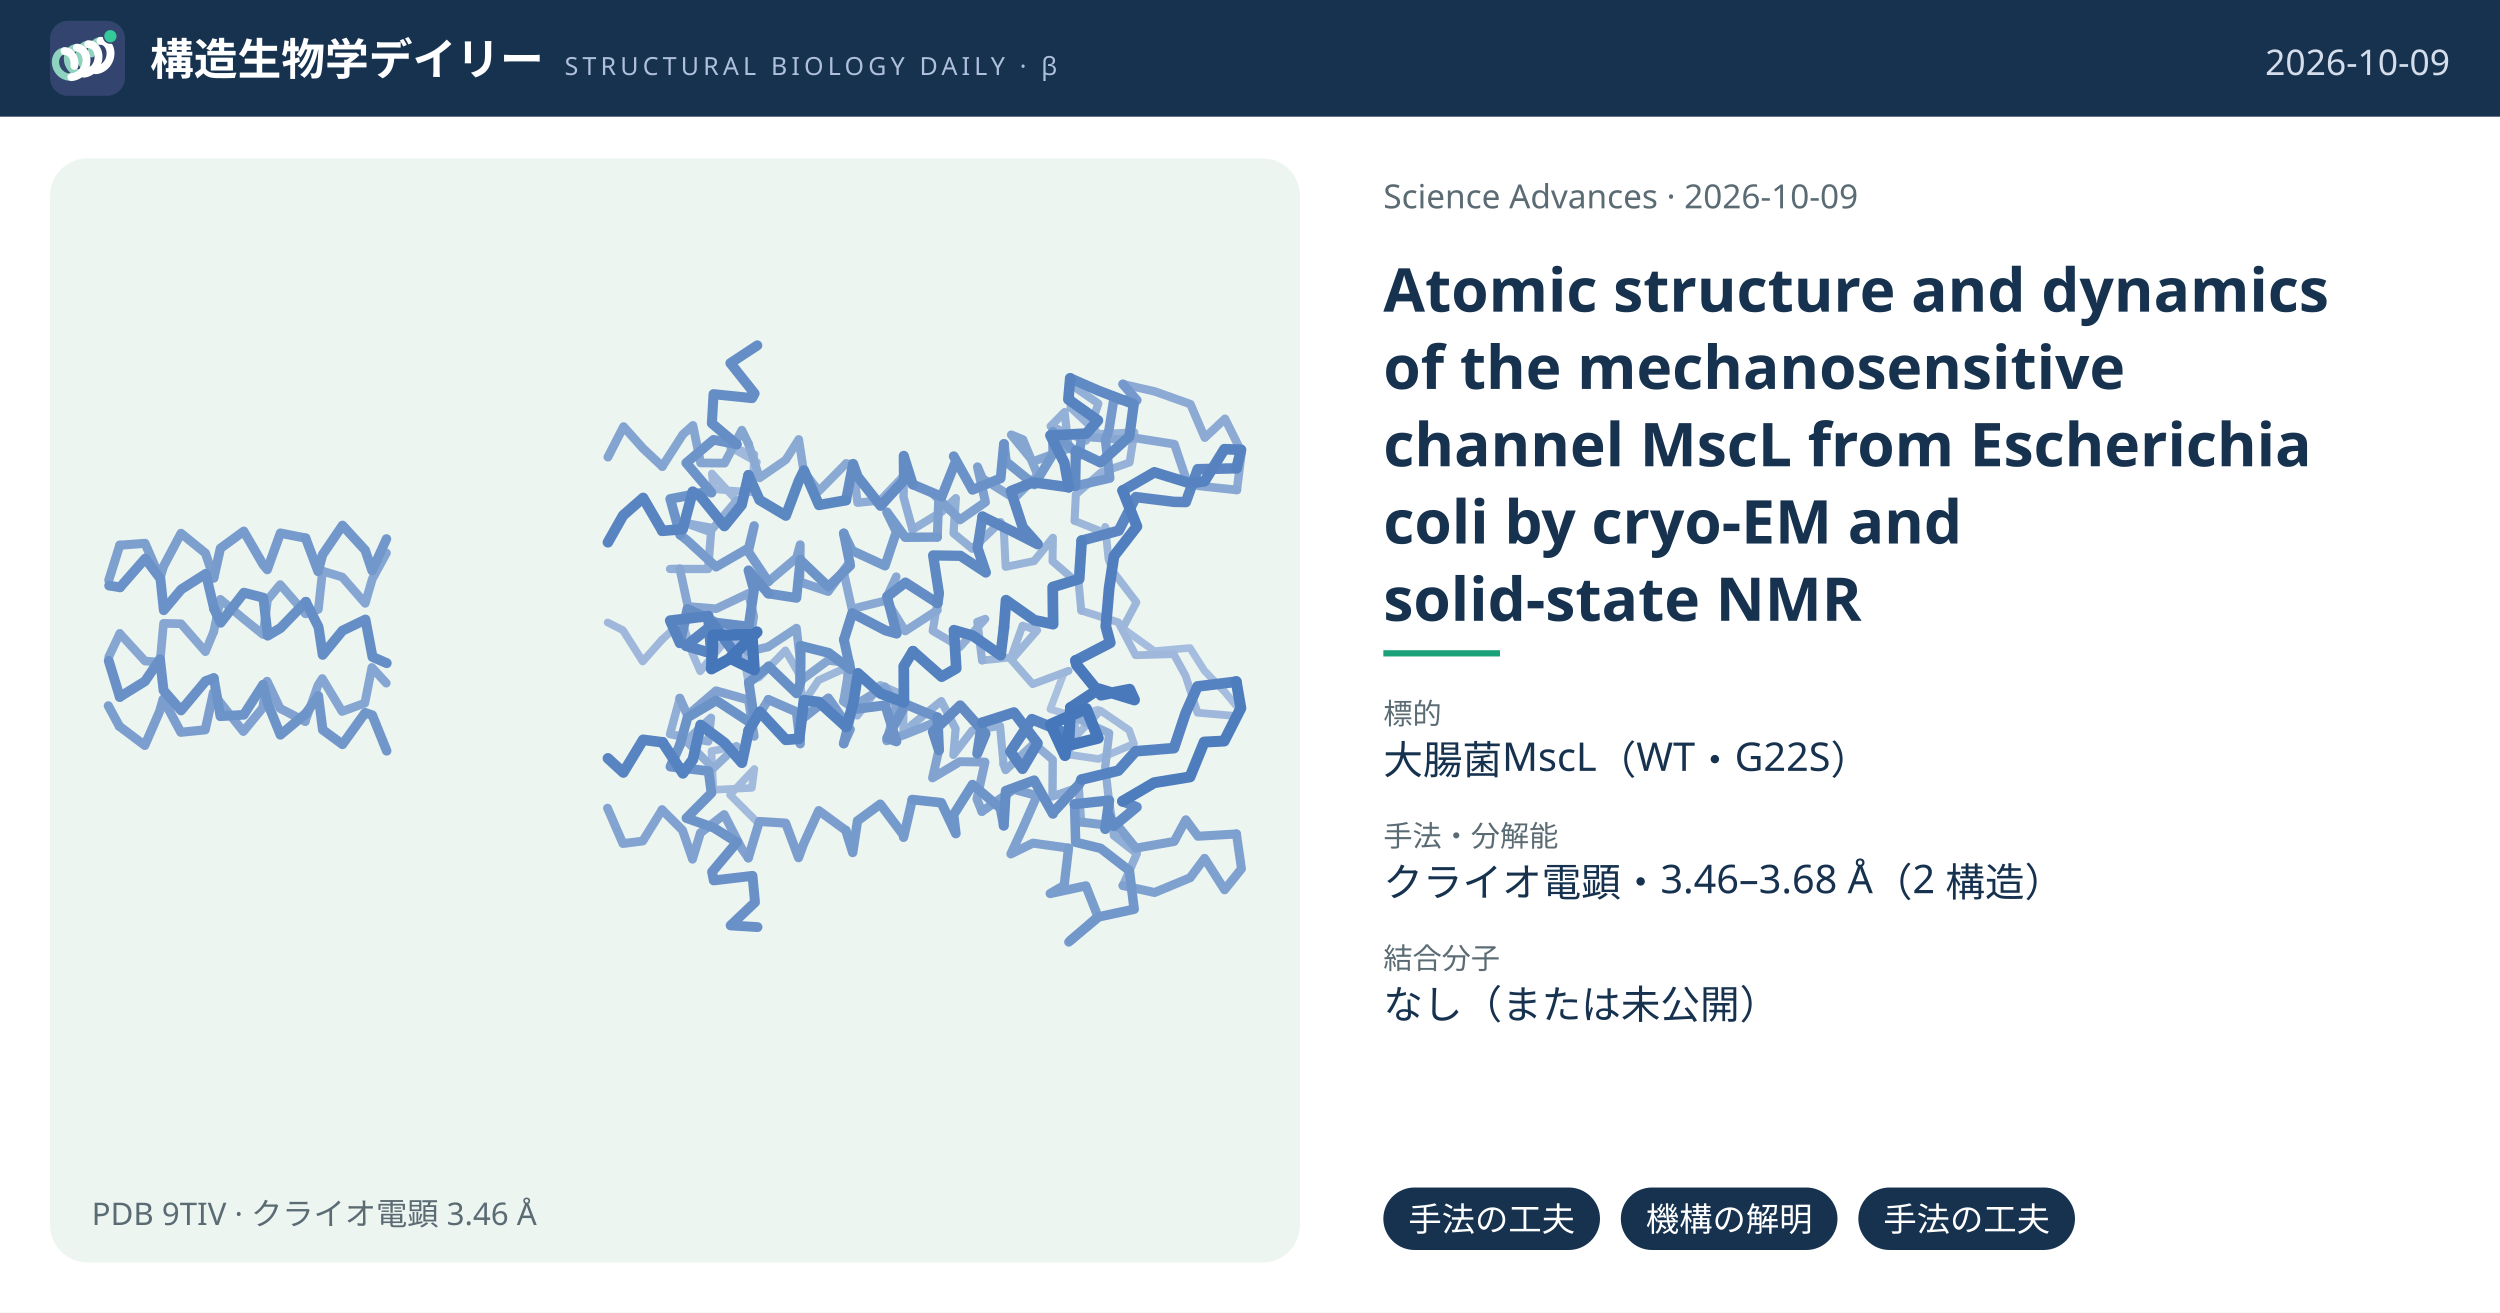
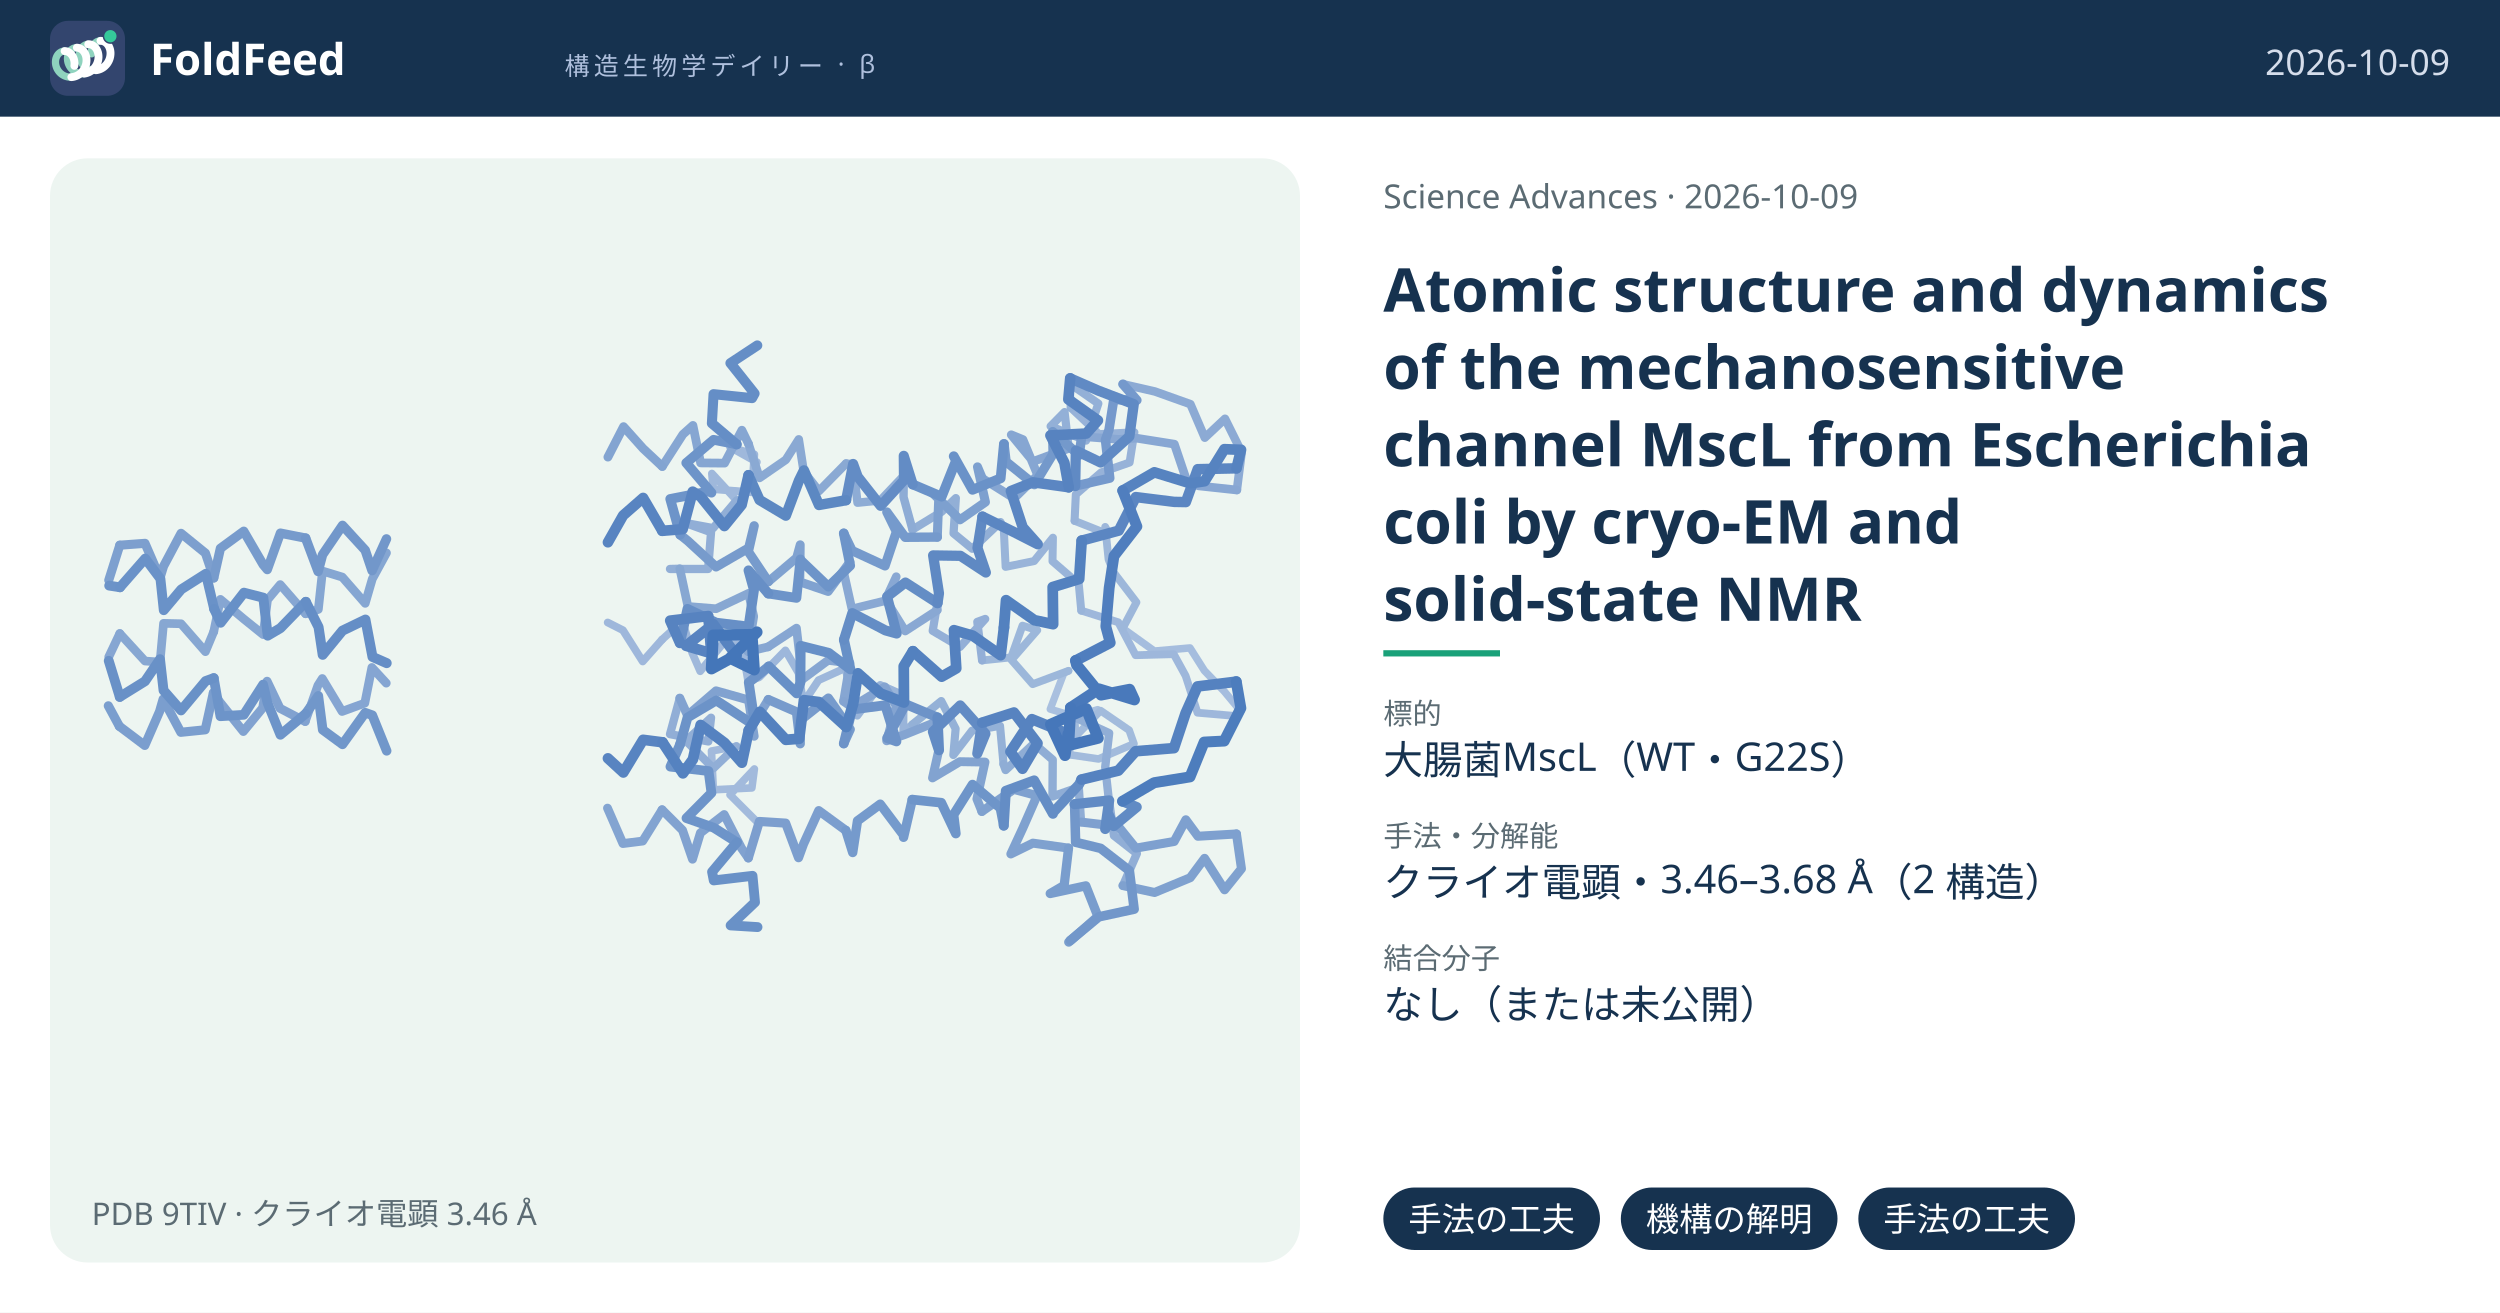
<svg xmlns="http://www.w3.org/2000/svg" width="1200" height="630" viewBox="0 0 1200 630" font-family="'Hiragino Sans','Hiragino Kaku Gothic ProN','Noto Sans JP','Yu Gothic',Meiryo,sans-serif">
  <rect width="1200" height="630" fill="#FFFFFF" />
  <rect width="1200" height="56" fill="#16324F" />
  <rect x="24" y="10" width="36" height="36" rx="8.64" fill="#33456E" />
  <path d="M31.02,24.52L30.59,24.55M30.59,24.55L30.18,24.61M30.18,24.61L29.77,24.73M29.77,24.73L29.37,24.89M29.37,24.89L28.99,25.10M28.99,25.10L28.63,25.35M28.63,25.35L28.28,25.64M28.28,25.64L27.97,25.96M27.97,25.96L27.68,26.33M27.68,26.33L27.42,26.72M27.42,26.72L27.20,27.15M27.20,27.15L27.01,27.61M27.01,27.61L26.85,28.08M26.85,28.08L26.74,28.58M26.74,28.58L26.66,29.10M26.66,29.10L26.63,29.62M26.63,29.62L26.64,30.16M26.64,30.16L26.69,30.70M26.69,30.70L26.78,31.24M26.78,31.24L26.92,31.78M26.92,31.78L27.09,32.31M27.09,32.31L27.31,32.83M27.31,32.83L27.57,33.33M27.57,33.33L27.87,33.81M27.87,33.81L28.20,34.27M28.20,34.27L28.57,34.71M28.57,34.71L28.98,35.12M28.98,35.12L29.41,35.49M29.41,35.49L29.88,35.83M29.88,35.83L30.36,36.13M30.36,36.13L30.88,36.39M30.88,36.39L31.41,36.61M31.41,36.61L31.96,36.78M31.96,36.78L32.52,36.91M32.52,36.91L33.09,36.99M33.09,36.99L33.67,37.03M33.67,37.03L34.25,37.02M36.90,22.88L36.48,22.89M36.48,22.89L36.06,22.94M36.06,22.94L35.64,23.05M35.64,23.05L35.24,23.20M35.24,23.20L34.86,23.39M34.86,23.39L34.49,23.63M34.49,23.63L34.14,23.90M34.14,23.90L33.82,24.22M33.82,24.22L33.52,24.57M33.52,24.57L33.25,24.96M33.25,24.96L33.02,25.38M33.02,25.38L32.82,25.83M32.82,25.83L32.65,26.30M32.65,26.30L32.53,26.79M32.53,26.79L32.44,27.30M32.44,27.30L32.40,27.83M32.40,27.83L32.39,28.36M32.39,28.36L32.43,28.90M32.43,28.90L32.51,29.44M32.51,29.44L32.63,29.98M32.63,29.98L32.80,30.51M32.80,30.51L33.01,31.03M33.01,31.03L33.25,31.54M33.25,31.54L33.54,32.03M33.54,32.03L33.86,32.50M33.86,32.50L34.22,32.94M34.22,32.94L34.62,33.36M34.62,33.36L35.04,33.74M35.04,33.74L35.50,34.09M35.50,34.09L35.98,34.40M35.98,34.40L36.49,34.67M36.49,34.67L37.01,34.90M37.01,34.90L37.56,35.09M37.56,35.09L38.12,35.23M38.12,35.23L38.68,35.33M38.68,35.33L39.26,35.38M39.26,35.38L39.84,35.38M39.84,35.38L40.42,35.33M42.36,21.24L41.93,21.28M41.93,21.28L41.52,21.37M41.52,21.37L41.12,21.50M41.12,21.50L40.72,21.68M40.72,21.68L40.35,21.91M40.35,21.91L40.00,22.17M40.00,22.17L39.67,22.48M39.67,22.48L39.36,22.82M39.36,22.82L39.09,23.20M39.09,23.20L38.84,23.61M38.84,23.61L38.63,24.05M38.63,24.05L38.46,24.52M38.46,24.52L38.32,25.00M38.32,25.00L38.22,25.51M38.22,25.51L38.17,26.03M38.17,26.03L38.15,26.56M38.15,26.56L38.18,27.10M38.18,27.10L38.24,27.64M38.24,27.64L38.35,28.18M38.35,28.18L38.51,28.71M38.51,28.71L38.70,29.24M38.70,29.24L38.94,29.75M38.94,29.75L39.21,30.25M39.21,30.25L39.53,30.72M39.53,30.72L39.88,31.17M39.88,31.17L40.26,31.60M40.26,31.60L40.68,31.99M40.68,31.99L41.13,32.35M41.13,32.35L41.60,32.67M41.60,32.67L42.10,32.95M42.10,32.95L42.62,33.20M42.62,33.20L43.16,33.40M43.16,33.40L43.72,33.55M43.72,33.55L44.28,33.66M44.28,33.66L44.86,33.72M44.86,33.72L45.43,33.74M45.43,33.74L46.01,33.71M48.24,19.59L47.81,19.62M47.81,19.62L47.40,19.69M47.40,19.69L46.99,19.81M46.99,19.81L46.59,19.98M46.59,19.98L46.22,20.19M46.22,20.19L45.86,20.45M45.86,20.45L45.52,20.74M45.52,20.74L45.21,21.08M45.21,21.08L44.92,21.45M44.92,21.45L44.67,21.85M44.67,21.85L44.45,22.28M44.45,22.28L44.26,22.74M44.26,22.74L44.12,23.22M44.12,23.22L44.01,23.72M44.01,23.72L43.94,24.23M43.94,24.23L43.91,24.76M43.91,24.76L43.92,25.30M43.92,25.30L43.98,25.84" stroke="#8FD3BE" stroke-width="3.48" stroke-linecap="round" fill="none" />
  <path d="M35.70,31.60L35.76,31.02M35.76,31.02L35.77,30.43M35.77,30.43L35.74,29.86M35.74,29.86L35.67,29.30M35.67,29.30L35.56,28.76M35.56,28.76L35.42,28.23M35.42,28.23L35.23,27.73M35.23,27.73L35.01,27.25M35.01,27.25L34.76,26.81M34.76,26.81L34.47,26.39M34.47,26.39L34.16,26.02M34.16,26.02L33.82,25.68M33.82,25.68L33.46,25.38M33.46,25.38L33.09,25.12M33.09,25.12L32.69,24.91M32.69,24.91L32.28,24.74M32.28,24.74L31.87,24.62M31.87,24.62L31.44,24.55M31.44,24.55L31.02,24.52M34.25,37.02L34.82,36.96M34.82,36.96L35.40,36.85M35.40,36.85L35.96,36.70M35.96,36.70L36.52,36.50M36.52,36.50L37.06,36.25M37.06,36.25L37.58,35.97M37.58,35.97L38.08,35.64M38.08,35.64L38.55,35.27M38.55,35.27L39.00,34.87M39.00,34.87L39.42,34.43M39.42,34.43L39.80,33.96M39.80,33.96L40.15,33.47M40.15,33.47L40.47,32.95M40.47,32.95L40.74,32.41M40.74,32.41L40.98,31.85M40.98,31.85L41.17,31.28M41.17,31.28L41.33,30.71M41.33,30.71L41.44,30.12M41.44,30.12L41.50,29.54M41.50,29.54L41.53,28.95M41.53,28.95L41.51,28.38M41.51,28.38L41.46,27.81M41.46,27.81L41.36,27.26M41.36,27.26L41.22,26.73M41.22,26.73L41.05,26.22M41.05,26.22L40.84,25.74M40.84,25.74L40.59,25.28M40.59,25.28L40.32,24.86M40.32,24.86L40.01,24.47M40.01,24.47L39.68,24.12M39.68,24.12L39.33,23.81M39.33,23.81L38.96,23.54M38.96,23.54L38.56,23.32M38.56,23.32L38.16,23.14M38.16,23.14L37.75,23.01M37.75,23.01L37.32,22.92M37.32,22.92L36.90,22.88M40.42,35.33L41.00,35.24M41.00,35.24L41.56,35.10M41.56,35.10L42.12,34.91M42.12,34.91L42.67,34.68M42.67,34.68L43.19,34.41M43.19,34.41L43.70,34.09M43.70,34.09L44.18,33.74M44.18,33.74L44.64,33.34M44.64,33.34L45.06,32.91M45.06,32.91L45.46,32.46M45.46,32.46L45.82,31.97M45.82,31.97L46.14,31.46M46.14,31.46L46.43,30.92M46.43,30.92L46.67,30.37M46.67,30.37L46.88,29.80M46.88,29.80L47.05,29.23M47.05,29.23L47.17,28.64M47.17,28.64L47.25,28.06M47.25,28.06L47.29,27.47M47.29,27.47L47.28,26.90M47.28,26.90L47.24,26.33M47.24,26.33L47.15,25.77M47.15,25.77L47.03,25.24M47.03,25.24L46.86,24.72M46.86,24.72L46.66,24.23M46.66,24.23L46.43,23.77M46.43,23.77L46.16,23.33M46.16,23.33L45.86,22.94M45.86,22.94L45.54,22.57M45.54,22.57L45.19,22.25M45.19,22.25L44.82,21.97M44.82,21.97L44.44,21.73M44.44,21.73L44.04,21.54M44.04,21.54L43.62,21.39M43.62,21.39L43.20,21.29M43.20,21.29L42.78,21.24M42.78,21.24L42.36,21.24M46.01,33.71L46.59,33.63M46.59,33.63L47.16,33.50M47.16,33.50L47.72,33.33M47.72,33.33L48.27,33.11M48.27,33.11L48.80,32.84M48.80,32.84L49.32,32.54M49.32,32.54L49.80,32.20M49.80,32.20L50.27,31.81M50.27,31.81L50.70,31.39M50.70,31.39L51.11,30.94M51.11,30.94L51.48,30.46M51.48,30.46L51.81,29.96M51.81,29.96L52.11,29.43M52.11,29.43L52.37,28.88M52.37,28.88L52.59,28.32M52.59,28.32L52.76,27.75M52.76,27.75L52.90,27.16M52.90,27.16L52.99,26.58M52.99,26.58L53.04,25.99M53.04,25.99L53.05,25.41M53.05,25.41L53.02,24.84M53.02,24.84L52.94,24.28M52.94,24.28L52.83,23.74M52.83,23.74L52.67,23.22M52.67,23.22L52.48,22.72M52.48,22.72L52.26,22.25M52.26,22.25L52.00,21.81M52.00,21.81L51.71,21.40M51.71,21.40L51.40,21.03M51.40,21.03L51.05,20.69M51.05,20.69L50.69,20.40M50.69,20.40L50.31,20.15M50.31,20.15L49.91,19.95M49.91,19.95L49.50,19.79M49.50,19.79L49.09,19.67M49.09,19.67L48.66,19.61M48.66,19.61L48.24,19.59" stroke="#FFFFFF" stroke-width="3.78" stroke-linecap="round" fill="none" />
  <circle cx="52.98" cy="17.38" r="3.31" fill="#35C99A" stroke="#33456E" stroke-width="0.72" />
-   <text x="72" y="36" font-size="21" font-weight="700" fill="#FFFFFF">構造生物学デイリー</text>
-   <text x="271" y="36" font-size="12" letter-spacing="2" fill="#AFC0DD">STRUCTURAL BIOLOGY DAILY · β</text>
+   <text x="72" y="36" font-size="21" font-weight="700" fill="#FFFFFF">FoldFeed</text>
+   <text x="271" y="36" font-size="12" letter-spacing="2" fill="#AFC0DD">構造生物学デイリー · β</text>
  <text x="1176" y="36" font-size="17" fill="#D5DDEB" text-anchor="end">2026-10-09</text>
  <rect x="24" y="76" width="600" height="530" rx="18" fill="#EDF5F1" />
  <g fill="none" stroke-linecap="round" stroke-linejoin="round">
    <polyline points="512.9,322.0 510.7,323.0 504.1,340.4 521.1,345.5 526.9,340.6 512.8,344.8 513.6,362.3" stroke="#a9c0df" stroke-width="3.52" />
    <polyline points="538.9,301.6 554.1,312.5 571.2,311.0 578.1,321.9 587.6,331.8 595.6,341.4 593.4,343.7" stroke="#a5bdde" stroke-width="3.60" />
    <polyline points="513.6,362.3 527.3,364.3 544.3,357.0 542.0,350.5 528.3,341.1 516.3,353.4 515.8,344.3" stroke="#a2bbdc" stroke-width="3.66" />
    <polyline points="363.4,394.5 350.4,381.5 362.1,369.1 360.9,378.2 342.4,379.1 341.5,360.5 353.5,358.2" stroke="#a2badc" stroke-width="3.66" />
    <polyline points="359.1,327.0 355.9,308.6 347.6,308.2 336.1,322.2 332.3,313.5 327.5,298.2 317.8,307.0" stroke="#9fb8db" stroke-width="3.71" />
    <polyline points="363.3,221.8 350.4,214.6 362.1,218.1 360.9,236.3 342.4,234.8 341.7,227.3 353.6,240.2" stroke="#9fb8db" stroke-width="3.72" />
    <polyline points="593.4,343.7 574.8,342.1 569.1,324.4 563.4,314.0 545.1,314.5 536.8,298.7 519.0,293.1" stroke="#9eb7db" stroke-width="3.74" />
    <polyline points="317.8,307.0 308.5,317.5 299.0,302.5 291.7,298.8" stroke="#9eb7db" stroke-width="3.74" />
    <polyline points="405.9,320.6 392.9,326.5 385.6,337.4 383.3,323.0 377.0,312.2 364.4,325.1 359.1,327.0" stroke="#9db7db" stroke-width="3.75" />
    <polyline points="515.8,250.0 532.4,256.6 530.5,252.9 532.1,268.5 534.5,274.7 545.5,289.1 538.9,301.6" stroke="#9db7da" stroke-width="3.75" />
    <polyline points="471.4,317.0 486.7,315.4 497.9,302.5 490.8,300.3 485.1,316.3 495.7,328.4 512.9,322.0" stroke="#9cb7da" stroke-width="3.76" />
    <polyline points="438.0,347.7 433.6,351.8 433.7,333.7 422.5,328.8 411.5,343.5 409.3,338.1 405.9,320.6" stroke="#99b4d9" stroke-width="3.82" />
    <polyline points="519.0,293.1 517.8,280.3 505.2,269.4 505.4,258.1 496.4,269.3 482.7,272.1 481.8,253.7" stroke="#99b4d9" stroke-width="3.84" />
    <polyline points="514.0,195.7 527.5,208.4 544.5,207.5 542.2,222.0 528.5,226.8 516.4,237.3 515.8,250.0" stroke="#97b2d8" stroke-width="3.87" />
    <polyline points="481.7,366.8 480.0,348.4 466.6,350.7 457.6,362.4 458.7,349.8 451.8,336.5 438.0,347.7" stroke="#94b1d7" stroke-width="3.91" />
    <polyline points="513.0,215.2 511.0,197.8 504.3,204.6 521.3,211.5 527.2,193.7 513.2,184.0 514.0,195.7" stroke="#93b0d7" stroke-width="3.93" />
    <polyline points="449.9,292.9 450.5,286.1 447.7,302.8 460.8,310.5 472.9,297.1 469.1,298.5 471.4,317.0" stroke="#93afd7" stroke-width="3.95" />
    <polyline points="481.8,253.7 480.2,250.6 466.7,263.4 457.7,256.0 458.8,239.1 451.9,245.7 438.0,254.2" stroke="#92afd6" stroke-width="3.96" />
    <polyline points="353.6,240.2 342.3,253.5 328.9,251.0 341.3,255.5 339.9,273.1 321.6,273.1 326.3,273.0" stroke="#91aed6" stroke-width="3.98" />
    <polyline points="353.5,358.2 342.4,368.8 329.3,355.6 341.3,344.5 340.0,355.9 321.6,352.4 326.3,335.1" stroke="#91aed6" stroke-width="3.98" />
    <polyline points="515.8,344.3 532.4,351.9 530.5,368.2 532.1,382.6 534.7,401.1 545.7,409.7 539.0,425.1" stroke="#91aed6" stroke-width="3.99" />
    <polyline points="518.9,394.6 517.8,377.9 505.2,382.3 505.3,364.7 496.3,356.9 482.7,369.6 481.7,366.8" stroke="#8fadd5" stroke-width="4.02" />
    <polyline points="438.0,254.2 433.7,238.6 433.8,228.4 422.6,240.2 411.6,241.3 409.4,222.8 406.1,222.5" stroke="#8eacd5" stroke-width="4.04" />
    <polyline points="539.0,184.4 554.3,187.9 571.4,194.0 578.3,210.1 588.0,201.0 596.0,217.1 593.7,235.2" stroke="#8caad4" stroke-width="4.08" />
    <polyline points="406.1,222.5 393.1,235.7 385.8,226.4 383.4,210.9 377.2,220.7 364.6,229.4 359.3,213.1" stroke="#8aa9d3" stroke-width="4.12" />
    <polyline points="404.9,274.3 408.9,292.3 424.8,288.4 430.2,276.8 425.7,288.7 434.5,302.9 449.9,292.9" stroke="#89a8d3" stroke-width="4.13" />
    <polyline points="593.7,235.2 575.2,233.2 569.4,230.1 563.7,213.2 545.4,210.3 537.0,210.9 519.2,209.5" stroke="#88a7d3" stroke-width="4.16" />
    <polyline points="326.3,273.0 330.2,291.1 343.7,292.2 359.3,284.8 361.8,295.9 359.0,312.8 368.7,310.5" stroke="#87a7d2" stroke-width="4.16" />
    <polyline points="102.6,303.2 98.6,312.8 86.9,299.4 78.5,299.2 76.8,317.8 69.6,317.3 57.5,304.1" stroke="#87a7d2" stroke-width="4.17" />
    <polyline points="368.7,310.5 382.3,301.5 384.0,316.1 383.9,327.0 397.4,317.0 408.0,318.2 404.9,336.6" stroke="#86a6d2" stroke-width="4.18" />
    <polyline points="146.7,294.6 134.5,280.6 128.4,287.9 126.3,304.6 117.0,297.1 105.8,287.7 102.6,303.2" stroke="#86a6d2" stroke-width="4.18" />
    <polyline points="57.5,304.1 52.2,315.3" stroke="#86a6d2" stroke-width="4.19" />
    <polyline points="471.5,229.6 486.8,239.2 498.1,228.1 491.0,211.0 485.4,208.7 495.9,221.5 513.0,215.2" stroke="#86a6d2" stroke-width="4.19" />
    <polyline points="359.3,213.1 356.1,206.5 347.8,222.3 336.3,222.2 332.6,204.2 327.8,208.5 317.9,223.9" stroke="#86a6d2" stroke-width="4.20" />
    <polyline points="185.5,265.4 178.7,277.9 175.3,289.6 164.3,277.0 154.8,274.1 152.8,292.5 146.7,294.6" stroke="#85a6d2" stroke-width="4.20" />
    <polyline points="185.4,327.9 178.5,320.4 175.1,337.5 164.2,341.5 154.7,325.7 152.6,329.0 146.5,346.3" stroke="#85a5d2" stroke-width="4.21" />
    <polyline points="404.9,336.6 408.8,339.4 424.7,329.7 430.2,338.9 425.6,355.6 434.3,352.6 449.7,346.4" stroke="#84a4d1" stroke-width="4.24" />
    <polyline points="317.9,223.9 308.7,215.3 299.3,204.8 291.8,219.4" stroke="#83a4d1" stroke-width="4.25" />
    <polyline points="317.8,388.7 308.5,403.7 299.0,404.9 291.6,387.9" stroke="#83a4d1" stroke-width="4.25" />
    <polyline points="449.7,346.4 450.5,360.6 447.6,373.4 460.7,365.6 472.8,365.8 468.9,383.5 471.3,389.5" stroke="#82a3d0" stroke-width="4.27" />
    <polyline points="359.2,411.8 355.9,407.1 347.6,391.0 336.2,399.8 332.4,412.4 327.6,398.5 317.8,388.7" stroke="#81a2d0" stroke-width="4.29" />
    <polyline points="326.3,335.1 330.0,343.4 343.7,331.6 359.3,336.0 362.0,353.4 359.2,351.5 368.8,335.8" stroke="#81a2d0" stroke-width="4.29" />
    <polyline points="146.5,346.3 134.4,340.0 128.2,327.0 126.1,339.8 116.8,351.1 105.6,337.1 102.4,332.6" stroke="#81a2d0" stroke-width="4.29" />
    <polyline points="368.8,279.2 382.4,267.7 384.1,261.5 383.9,279.3 397.5,283.9 408.0,269.7 404.9,274.3" stroke="#80a2d0" stroke-width="4.30" />
    <polyline points="471.3,389.5 486.6,378.9 497.8,381.9 490.9,397.6 485.2,409.9 495.8,404.7 512.9,407.1" stroke="#7fa1cf" stroke-width="4.32" />
    <polyline points="539.0,425.1 554.2,428.4 571.3,421.3 578.2,412.0 587.8,427.1 595.9,417.0 593.5,400.3" stroke="#7fa1cf" stroke-width="4.33" />
    <polyline points="593.5,400.3 575.0,401.4 569.2,393.5 563.6,403.9 545.2,407.1 536.8,396.7 518.9,394.6" stroke="#7ea0cf" stroke-width="4.34" />
    <polyline points="449.9,257.8 450.6,239.2 447.8,236.8 460.8,249.5 473.0,241.0 469.2,224.1 471.5,229.6" stroke="#7da0cf" stroke-width="4.35" />
    <polyline points="57.5,261.7 52.2,278.5" stroke="#7da0cf" stroke-width="4.36" />
    <polyline points="102.6,277.4 98.6,265.5 86.9,256.0 78.5,271.8 76.8,277.4 69.6,260.8 57.5,261.7" stroke="#7d9fce" stroke-width="4.37" />
    <polyline points="406.0,398.6 393.0,389.1 385.7,405.1 383.3,411.7 377.1,395.1 364.5,394.3 359.2,411.8" stroke="#7c9ece" stroke-width="4.39" />
    <polyline points="102.4,332.6 98.5,350.3 86.8,351.5 78.3,335.6 76.6,341.5 69.5,357.8 57.3,348.6" stroke="#7b9ece" stroke-width="4.39" />
    <polyline points="57.3,348.6 52.0,338.8" stroke="#7a9ece" stroke-width="4.41" />
    <polyline points="512.9,407.1 510.8,425.0 504.1,428.9 521.2,425.2 527.0,439.9 513.0,452.2 513.8,451.4" stroke="#799dcd" stroke-width="4.43" />
    <polyline points="326.5,256.7 330.1,259.6 343.7,272.1 359.4,263.0 362.0,252.4 359.2,264.8 368.8,279.2" stroke="#779bcc" stroke-width="4.47" />
    <polyline points="368.8,335.8 382.3,341.7 384.1,357.0 384.1,345.8 397.6,335.1 408.1,350.1 405.0,356.9" stroke="#779bcc" stroke-width="4.48" />
    <polyline points="146.7,258.3 134.6,255.9 128.3,273.4 126.3,271.0 117.0,255.0 105.8,263.2 102.6,277.4" stroke="#779bcc" stroke-width="4.48" />
    <polyline points="405.0,256.0 409.0,264.3 424.8,271.6 430.3,255.2 425.7,245.8 434.5,257.9 449.9,257.8" stroke="#759acc" stroke-width="4.51" />
    <polyline points="437.9,383.8 433.7,401.9 433.7,400.9 422.5,386.0 411.6,394.0 409.3,409.2 406.0,398.6" stroke="#759acc" stroke-width="4.51" />
    <polyline points="516.1,233.3 532.7,229.5 530.6,211.1 532.3,206.4 534.6,191.8 545.7,192.1 539.0,184.4" stroke="#7599cc" stroke-width="4.52" />
    <polyline points="519.2,209.5 518.0,218.5 505.3,207.2 505.5,217.8 496.5,232.6 482.9,221.6 481.9,213.1" stroke="#7499cb" stroke-width="4.54" />
    <polyline points="185.5,258.7 178.6,273.9 175.3,264.1 164.4,252.2 154.8,266.3 152.7,274.3 146.7,258.3" stroke="#7297ca" stroke-width="4.57" />
    <polyline points="513.8,451.4 527.4,440.1 544.4,436.4 542.1,417.9 528.3,407.2 516.3,404.3 515.8,386.0" stroke="#7297ca" stroke-width="4.57" />
    <polyline points="185.6,360.4 178.7,343.3 175.3,342.1 164.4,357.3 154.9,350.3 152.8,334.0 146.7,342.6" stroke="#7197ca" stroke-width="4.59" />
    <polyline points="481.8,396.3 480.2,387.9 466.8,376.6 457.7,391.1 458.8,400.1 451.8,385.3 437.9,383.8" stroke="#6e95c9" stroke-width="4.64" />
    <polyline points="368.8,284.9 382.3,287.0 384.2,268.5 384.1,268.7 397.6,281.6 408.1,271.5 405.0,256.0" stroke="#6d94c9" stroke-width="4.66" />
    <polyline points="146.7,342.6 134.6,352.7 128.4,337.4 126.3,328.6 117.0,343.1 105.8,343.8 102.6,325.5" stroke="#6d94c9" stroke-width="4.67" />
    <polyline points="353.6,213.3 342.5,211.1 329.4,222.2 341.5,236.5 340.1,235.9 321.7,239.5 326.5,256.7" stroke="#6d94c9" stroke-width="4.67" />
    <polyline points="353.7,404.3 342.6,397.3 329.5,392.7 341.5,380.6 340.1,370.1 321.8,368.0 326.4,357.4" stroke="#6d94c9" stroke-width="4.67" />
    <polyline points="405.0,356.9 409.0,340.6 424.9,338.5 430.3,355.9 425.8,354.3 434.7,338.0 450.0,344.4" stroke="#6d93c8" stroke-width="4.68" />
    <polyline points="326.4,357.4 330.0,344.4 343.8,336.2 359.4,346.4 362.1,345.7 359.4,327.6 369.0,319.9" stroke="#6c93c8" stroke-width="4.68" />
    <polyline points="57.6,281.9 52.4,281.1" stroke="#6c93c8" stroke-width="4.70" />
    <polyline points="102.8,292.3 98.8,275.4 87.0,282.9 78.6,292.9 77.0,277.8 69.7,268.1 57.6,281.9" stroke="#6a92c8" stroke-width="4.72" />
    <polyline points="481.9,213.1 480.3,229.6 466.8,235.1 457.8,219.0 458.9,221.1 452.0,238.4 438.1,232.5" stroke="#6a92c8" stroke-width="4.72" />
    <polyline points="57.5,334.5 52.2,317.2" stroke="#6991c7" stroke-width="4.74" />
    <polyline points="363.6,445.0 350.7,444.2 362.4,433.1 361.2,420.4 342.6,422.6 341.8,418.5 353.7,404.3" stroke="#6991c7" stroke-width="4.74" />
    <polyline points="102.6,325.5 98.7,326.9 86.9,341.0 78.5,331.4 76.8,316.4 69.6,327.0 57.5,334.5" stroke="#6991c7" stroke-width="4.74" />
    <polyline points="369.0,319.9 382.4,332.8 384.2,327.6 384.3,310.0 397.8,313.4 408.2,321.3 405.1,307.1" stroke="#6790c7" stroke-width="4.77" />
    <polyline points="146.8,288.9 134.6,301.5 128.5,305.1 126.4,286.9 117.1,284.5 105.9,298.9 102.8,292.3" stroke="#6790c7" stroke-width="4.78" />
    <polyline points="326.4,308.6 330.0,292.3 343.7,298.9 359.3,300.8 361.9,283.2 359.3,273.8 368.8,284.9" stroke="#678fc6" stroke-width="4.79" />
    <polyline points="185.6,318.3 178.8,315.3 175.4,297.4 164.4,302.7 154.9,314.3 152.9,301.0 146.8,288.9" stroke="#658ec6" stroke-width="4.81" />
    <polyline points="363.5,165.8 350.6,174.3 362.2,188.9 361.0,191.1 342.5,189.2 341.7,203.2 353.6,213.3" stroke="#658ec6" stroke-width="4.83" />
    <polyline points="519.1,374.2 517.9,376.6 505.2,390.3 505.4,390.6 496.4,374.6 482.8,379.6 481.8,396.3" stroke="#648dc5" stroke-width="4.83" />
    <polyline points="405.1,307.1 409.1,294.3 425.0,302.6 430.4,304.1 425.8,286.4 434.6,279.6 450.0,289.5" stroke="#648dc5" stroke-width="4.84" />
    <polyline points="438.1,232.5 433.8,218.8 433.9,230.5 422.7,242.8 411.7,228.8 409.5,222.7 406.1,240.1" stroke="#638cc5" stroke-width="4.87" />
    <polyline points="450.0,344.4 450.7,360.1 447.8,351.2 460.9,338.6 473.0,352.2 469.1,361.7 471.4,346.9" stroke="#628bc4" stroke-width="4.88" />
    <polyline points="515.8,386.0 532.4,384.2 530.5,397.9 532.2,391.2 534.6,396.5 545.6,387.4 538.8,384.6" stroke="#618bc4" stroke-width="4.90" />
    <polyline points="513.7,181.6 527.2,187.5 544.2,194.0 542.1,209.5 528.3,222.0 516.4,216.3 516.1,233.3" stroke="#608ac4" stroke-width="4.93" />
    <polyline points="450.0,289.5 450.7,284.8 447.9,266.6 461.0,266.8 473.2,274.8 469.2,263.0 471.6,248.0" stroke="#5f89c3" stroke-width="4.93" />
    <polyline points="406.1,240.1 393.1,242.4 385.9,225.8 383.5,230.7 377.2,247.5 364.6,240.0 359.3,228.1" stroke="#5c88c2" stroke-width="4.99" />
    <polyline points="471.6,248.0 486.9,255.5 498.1,261.2 490.9,253.1 485.2,235.7 495.8,231.5 513.0,233.9" stroke="#5b86c2" stroke-width="5.02" />
    <polyline points="593.5,224.8 574.9,225.2 569.2,241.0 563.6,240.9 545.2,238.6 537.0,254.7 519.2,259.5" stroke="#5b86c2" stroke-width="5.02" />
    <polyline points="359.3,228.1 356.0,242.3 347.7,252.5 336.3,238.4 332.5,236.0 327.7,254.0 317.9,254.8" stroke="#5884c1" stroke-width="5.07" />
    <polyline points="317.9,254.8 308.7,239.0 299.1,247.4 291.8,260.3" stroke="#5884c1" stroke-width="5.07" />
    <polyline points="318.0,356.3 308.7,355.1 299.2,370.8 291.8,364.0" stroke="#5884c1" stroke-width="5.08" />
    <polyline points="471.4,346.9 486.7,342.0 498.0,356.8 490.8,369.0 485.0,360.8 495.3,345.2 512.7,352.3" stroke="#5783c0" stroke-width="5.10" />
    <polyline points="513.0,233.9 510.9,222.1 504.2,209.0 521.4,208.1 527.0,201.8 512.8,191.7 513.7,181.6" stroke="#5783c0" stroke-width="5.10" />
    <polyline points="353.4,314.5 342.4,299.6 329.3,310.0 341.4,313.6 340.0,295.7 321.7,297.9 326.4,308.6" stroke="#5783c0" stroke-width="5.10" />
    <polyline points="538.9,235.5 554.1,226.7 571.3,232.0 578.2,231.0 587.7,215.6 595.7,215.9 593.5,224.8" stroke="#5683c0" stroke-width="5.11" />
    <polyline points="359.4,350.6 356.1,366.1 347.8,356.6 336.3,348.0 332.6,364.5 327.8,371.2 318.0,356.3" stroke="#5582c0" stroke-width="5.13" />
    <polyline points="593.4,327.2 574.8,329.5 569.1,342.3 563.5,359.1 545.1,360.6 536.8,369.9 519.1,374.2" stroke="#5582c0" stroke-width="5.13" />
    <polyline points="481.9,301.2 480.3,314.5 466.9,305.1 457.9,302.5 459.0,320.8 452.0,324.8 438.2,312.6" stroke="#5481bf" stroke-width="5.14" />
    <polyline points="406.2,348.9 393.1,337.0 385.9,336.1 383.6,354.6 377.2,355.1 364.7,341.7 359.4,350.6" stroke="#5481bf" stroke-width="5.16" />
    <polyline points="438.2,312.6 433.8,319.8 433.9,337.2 422.7,332.9 411.8,323.2 409.5,337.9 406.2,348.9" stroke="#5381bf" stroke-width="5.16" />
    <polyline points="519.2,259.5 518.0,277.9 505.3,281.8 505.5,299.6 496.5,297.7 482.9,288.1 481.9,301.2" stroke="#5381bf" stroke-width="5.16" />
    <polyline points="516.3,317.1 532.9,308.5 530.8,300.7 532.4,282.2 534.7,266.9 545.7,252.7 538.9,235.5" stroke="#507ebe" stroke-width="5.23" />
    <polyline points="538.8,384.6 554.0,375.7 571.2,372.9 578.0,356.2 587.6,355.7 595.6,339.9 593.4,327.2" stroke="#4d7dbd" stroke-width="5.27" />
    <polyline points="513.9,339.7 527.5,330.7 544.5,335.9 542.2,330.9 528.5,333.6 516.8,319.2 516.3,317.1" stroke="#4979bb" stroke-width="5.36" />
    <polyline points="512.7,352.3 511.2,362.6 504.3,347.7 521.4,340.2 527.1,354.3 512.9,357.8 513.9,339.7" stroke="#4677ba" stroke-width="5.41" />
    <polyline points="363.3,303.4 350.4,315.9 362.0,321.5 360.9,304.6 342.3,304.9 341.5,321.0 353.4,314.5" stroke="#4476b9" stroke-width="5.45" />
  </g>
  <text x="44" y="588" font-size="15" fill="#5B6B73">PDB 9TIV · クライオ電顕 3.46 Å</text>
  <text x="664" y="100.0" font-size="16" font-weight="400" fill="#5B6B73">Science Advances  ·  2026-10-09</text>
  <text x="664" y="149.6" font-size="29" font-weight="700" fill="#16324F">Atomic structure and dynamics</text>
  <text x="664" y="186.7" font-size="29" font-weight="700" fill="#16324F">of the mechanosensitive</text>
  <text x="664" y="223.8" font-size="29" font-weight="700" fill="#16324F">channel MscL from Escherichia</text>
  <text x="664" y="260.9" font-size="29" font-weight="700" fill="#16324F">coli by cryo-EM and</text>
  <text x="664" y="298.0" font-size="29" font-weight="700" fill="#16324F">solid-state NMR</text>
  <line x1="664" y1="313.6" x2="720" y2="313.6" stroke="#1AA179" stroke-width="3" />
  <text x="664" y="347.6" font-size="14" font-weight="400" fill="#5B6B73">標的</text>
  <text x="664" y="371.6" font-size="19" font-weight="500" fill="#16324F">大腸菌MscL（WT・G22S）</text>
  <text x="664" y="406.3" font-size="14" font-weight="400" fill="#5B6B73">手法・分解能</text>
  <text x="664" y="430.3" font-size="19" font-weight="500" fill="#16324F">クライオ電顕・3.46–3.68 Å（2 構造）</text>
  <text x="664" y="465.0" font-size="14" font-weight="400" fill="#5B6B73">結合分子</text>
  <text x="664" y="489.0" font-size="19" font-weight="500" fill="#16324F">なし（または未公開）</text>
  <rect x="664" y="570" width="104" height="30" rx="15" fill="#16324F" />
  <text x="676" y="591" font-size="16" fill="#FFFFFF">手法の工夫</text>
  <rect x="778.0" y="570" width="104" height="30" rx="15" fill="#16324F" />
  <text x="790.0" y="591" font-size="16" fill="#FFFFFF">機構の解明</text>
  <rect x="892.0" y="570" width="104" height="30" rx="15" fill="#16324F" />
  <text x="904.0" y="591" font-size="16" fill="#FFFFFF">手法の工夫</text>
</svg>
